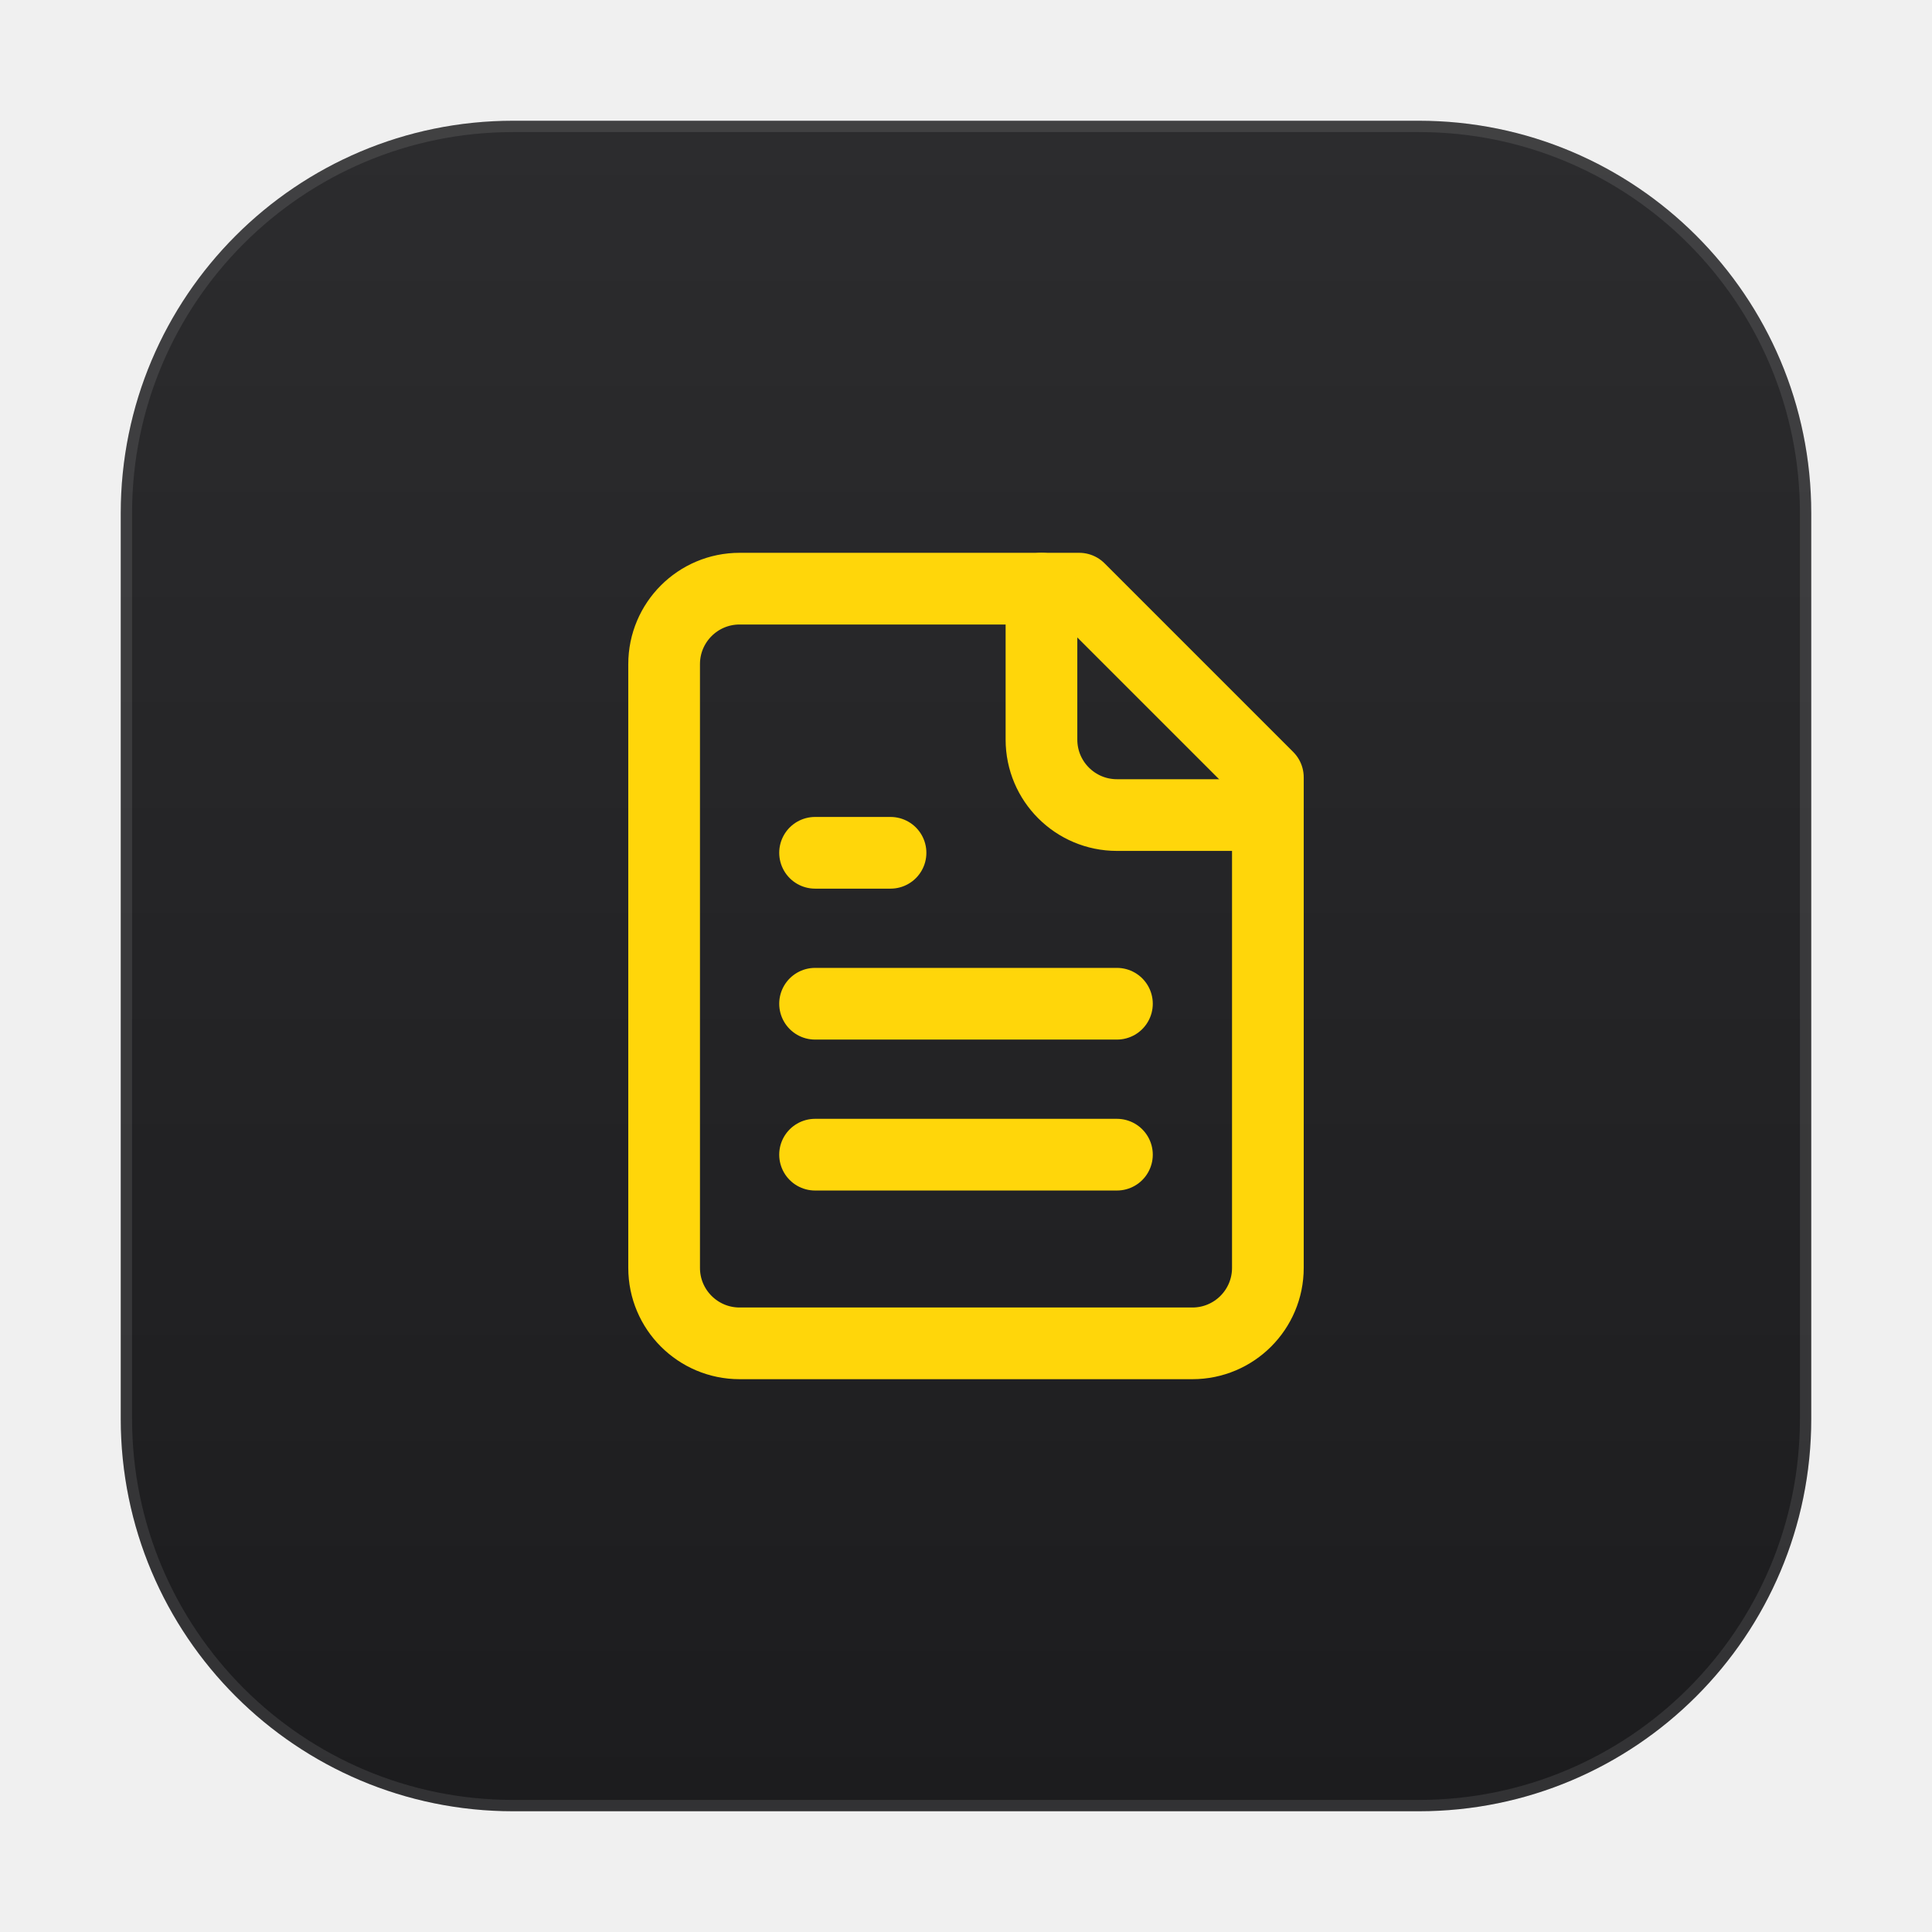
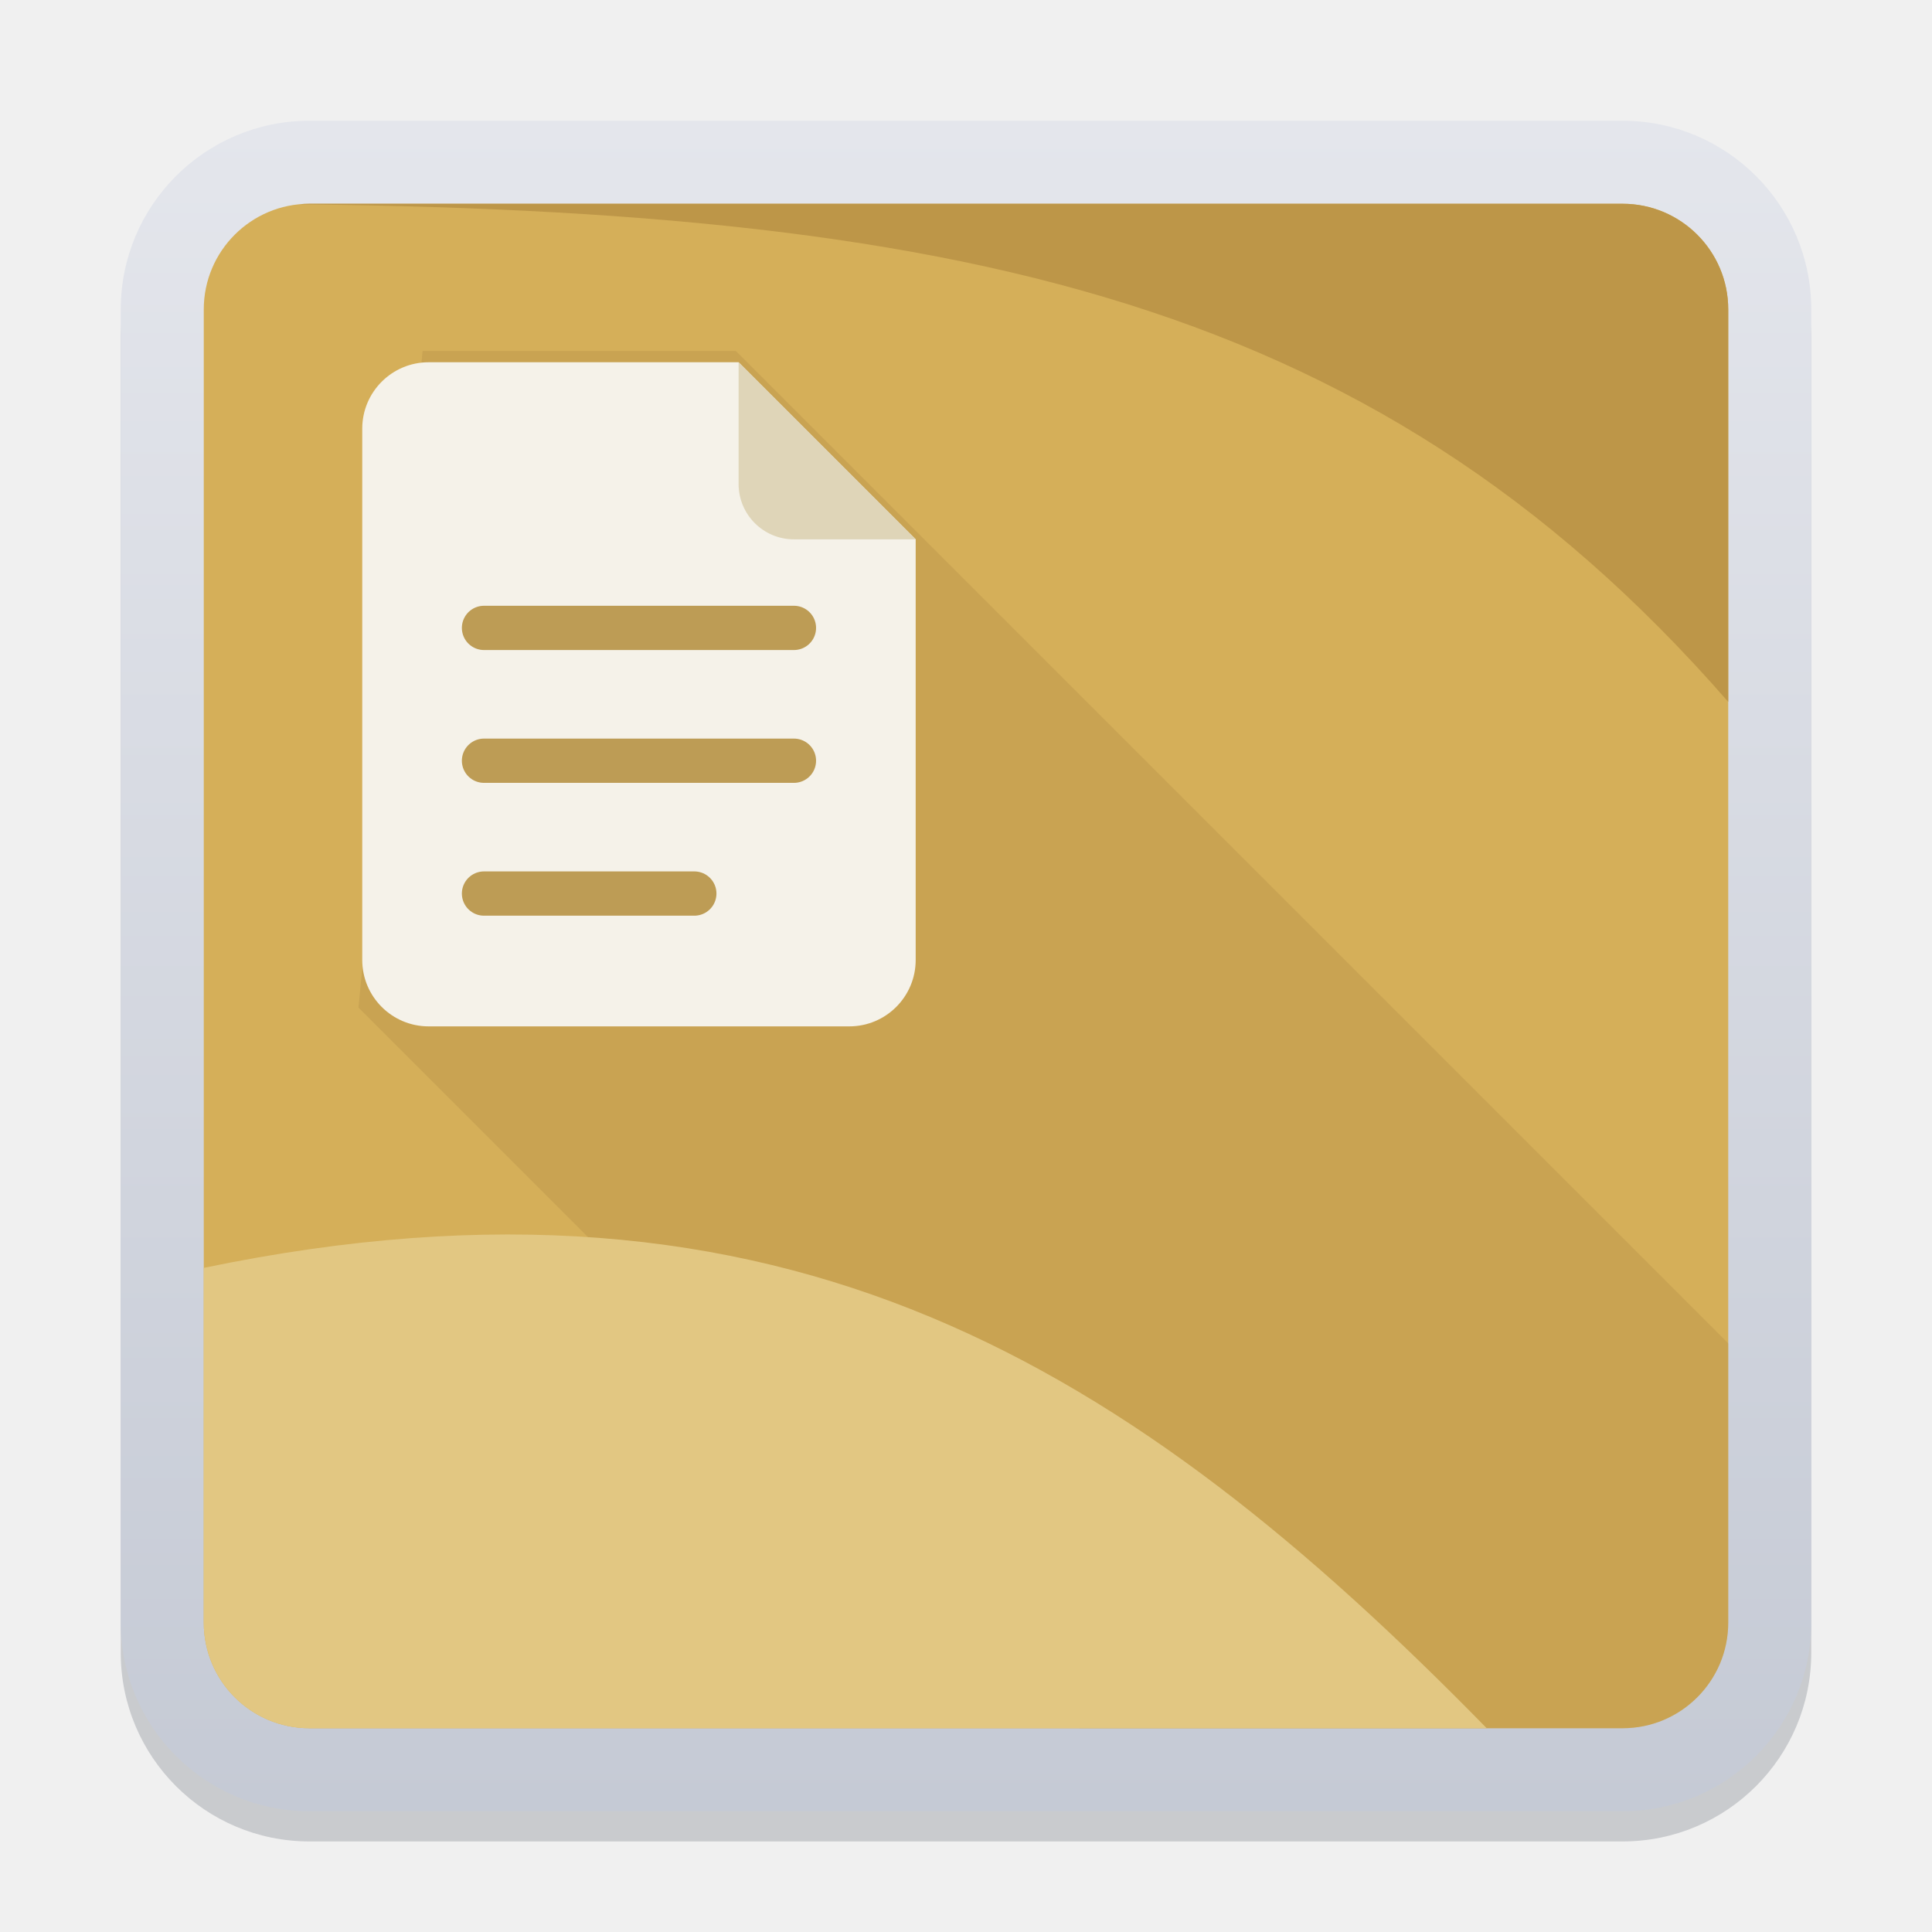
<svg xmlns="http://www.w3.org/2000/svg" width="512" height="512" viewBox="0 0 512 512">
  <defs>
-     <linearGradient id="tile" x1="0" y1="0" x2="0" y2="1">
-       <stop offset="0" stop-color="#2c2c2e" />
-       <stop offset="1" stop-color="#1c1c1e" />
+     <clipPath id="screen">
+       <rect x="54" y="54" width="404" height="404" rx="28" />
+     </clipPath>
+     <linearGradient id="frame" x2="0" y2="1">
+       <stop stop-color="#e4e6ec" />
+       <stop offset="1" stop-color="#c5cad5" />
    </linearGradient>
  </defs>
-   <rect x="32" y="32" width="448" height="448" rx="104" fill="url(#tile)" />
-   <rect x="33.5" y="33.5" width="445" height="445" rx="102.5" fill="none" stroke="#ffffff" stroke-opacity="0.10" stroke-width="3" />
-   <g transform="translate(136 136) scale(10)" color="#ffd60a" fill="none" stroke="currentColor" stroke-width="1.9" stroke-linecap="round" stroke-linejoin="round">
-     <path d="M15 2H6a2 2 0 0 0-2 2v16a2 2 0 0 0 2 2h12a2 2 0 0 0 2-2V7Z" />
-     <path d="M14 2v4a2 2 0 0 0 2 2h4" />
-     <path d="M16 13H8" />
-     <path d="M16 17H8" />
-     <path d="M10 9H8" />
+   <rect x="32" y="40" width="448" height="448" rx="50" fill="#172033" opacity=".18" />
+   <rect x="32" y="32" width="448" height="448" rx="50" fill="url(#frame)" />
+   <g clip-path="url(#screen)">
+     <path fill="#d5af59" d="M54 54h404v404H54z" />
+     <path fill="#bd9648" d="M54 54h404v132C362 76 248 54 54 54Z" />
+     <path fill="#aa8542" opacity=".30" d="M112 93h83l353 353v102H376L95 267Z" />
+     <path fill="#e2c782" d="M54 336c154-32 246 26 340 122H54Z" />
+     <g transform="translate(-9.6 8) scale(.733333)">
+       <path fill="#f5f2e9" d="M168 120h112l64 64v152a24 24 0 0 1-24 24H168a24 24 0 0 1-24-24V144a24 24 0 0 1 24-24Z" />
+       <path fill="#dfd5b8" d="M280 120v44a20 20 0 0 0 20 20h44Z" />
+       <path d="M188 216h112m-112 48h112m-112 48h76" fill="none" stroke="#bd9c55" stroke-width="16" stroke-linecap="round" />
+     </g>
  </g>
</svg>
